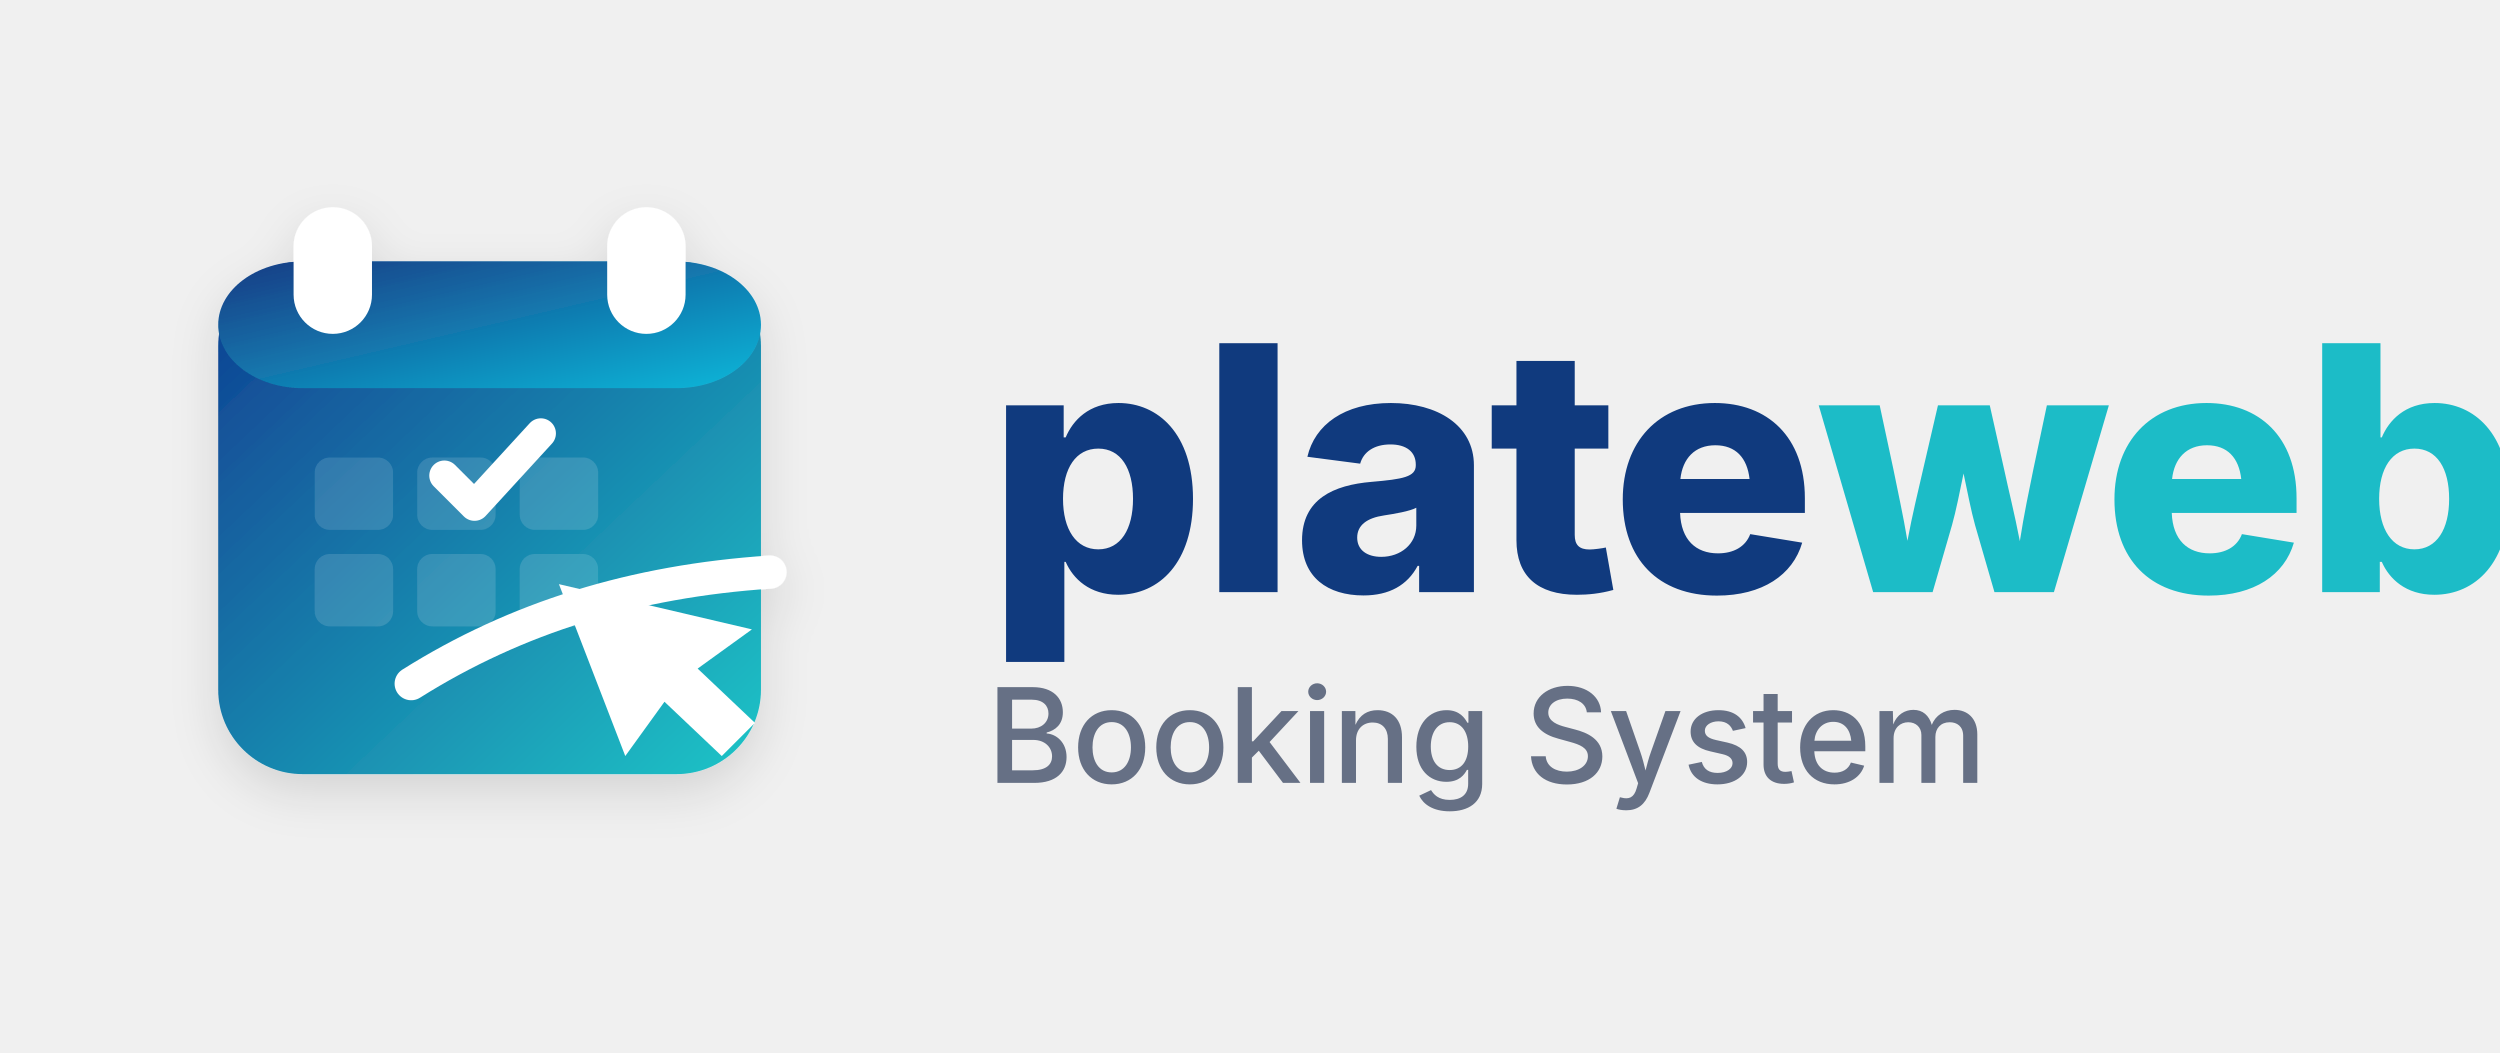
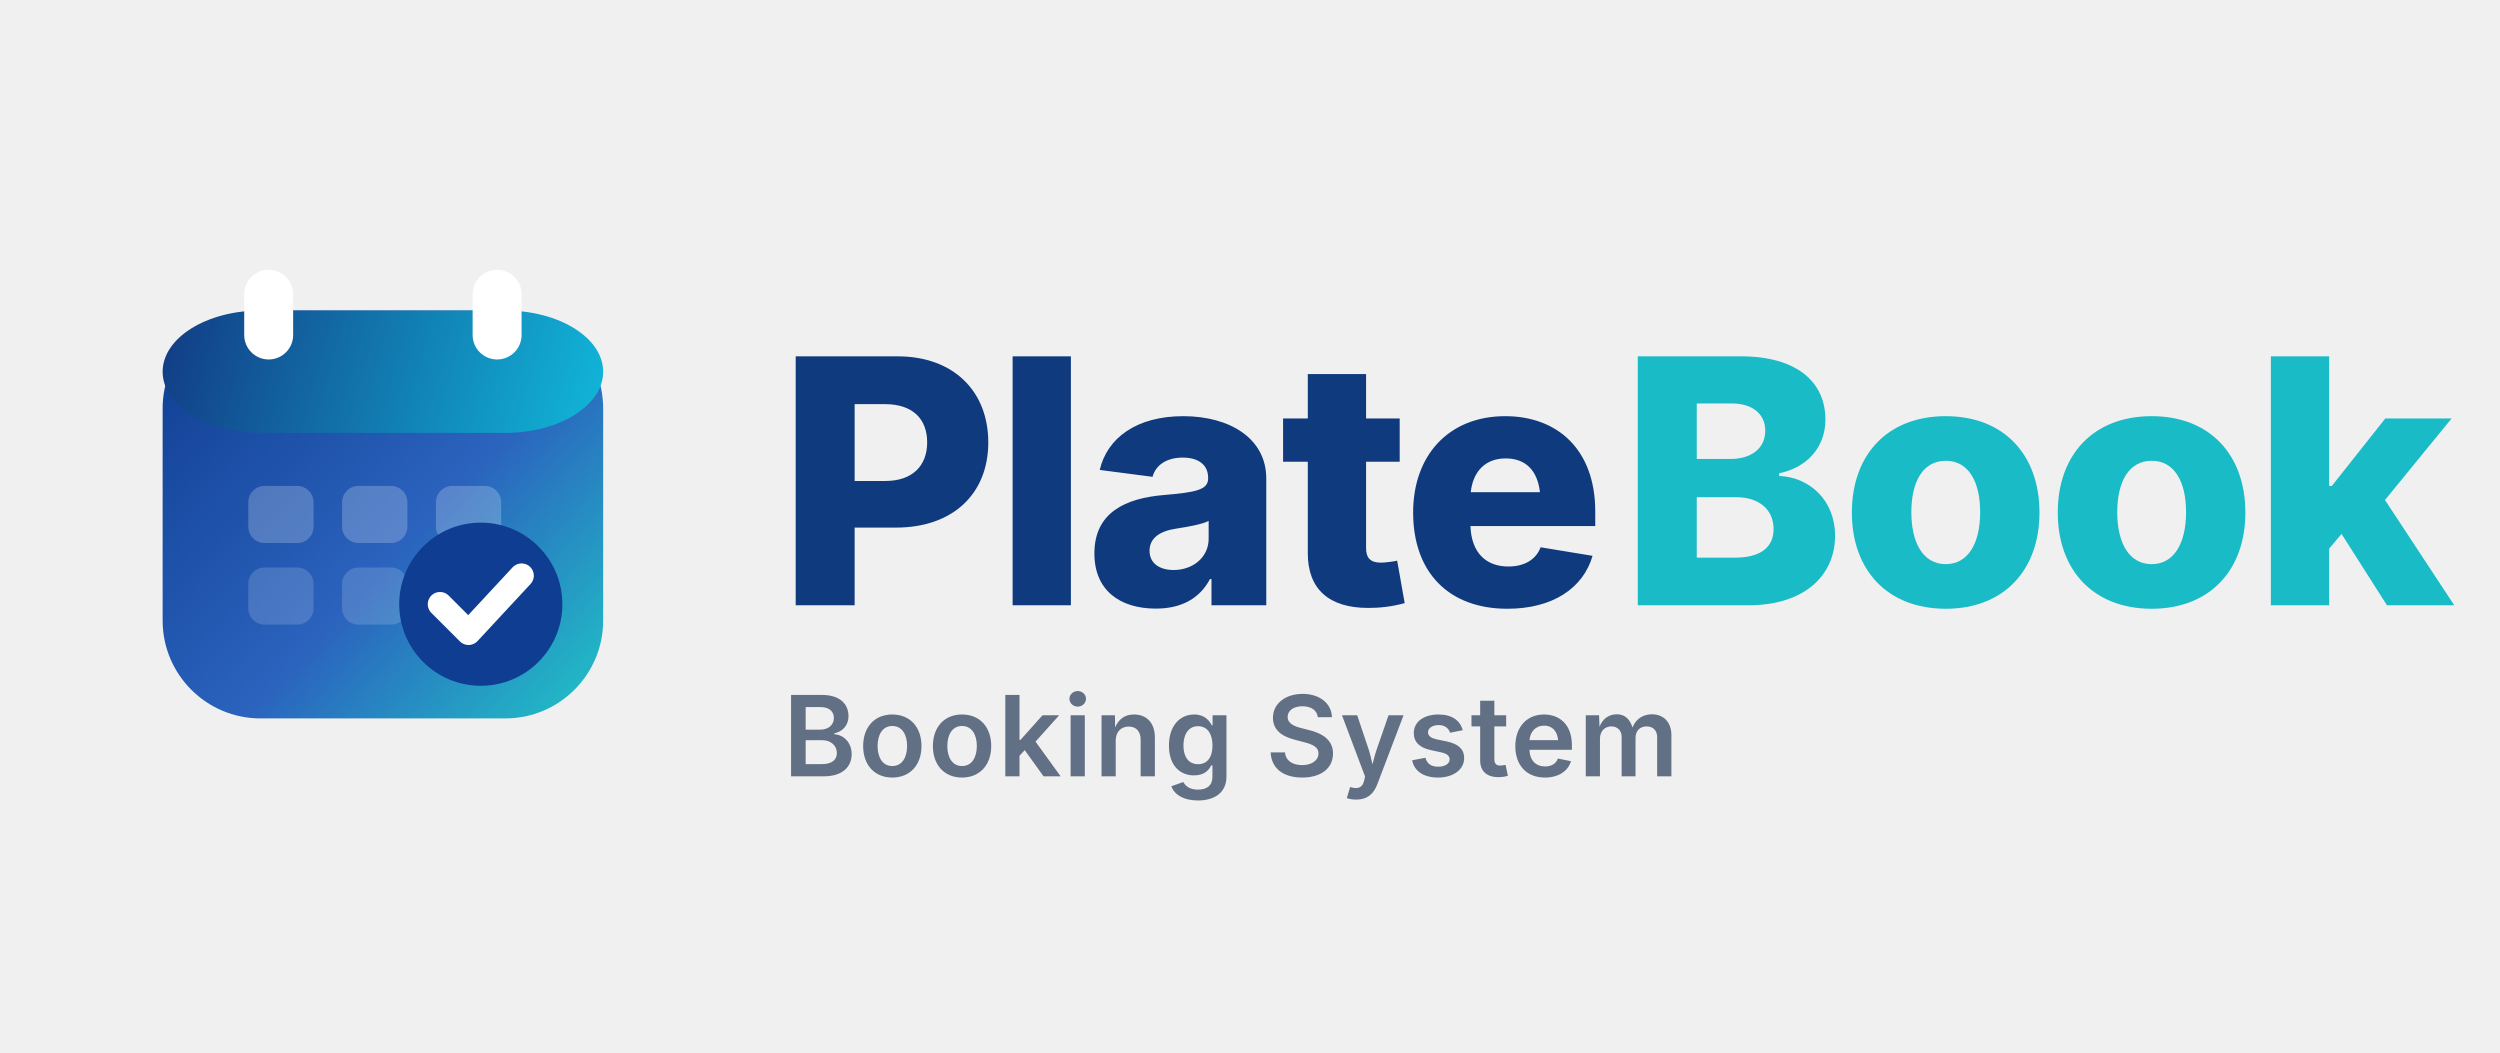
<svg xmlns="http://www.w3.org/2000/svg" width="760" height="320" viewBox="0 0 760 320" fill="none">
  <defs>
-     <linearGradient id="gradA" x1="0" y1="0" x2="1" y2="1">
-       <stop offset="0%" stop-color="#0F3D91" />
-       <stop offset="100%" stop-color="#20C5C7" />
+     <linearGradient id="header-g1" x1="6" y1="10" x2="114" y2="110" gradientUnits="userSpaceOnUse">
+       <stop offset="0" stop-color="#0F3D91" />
+       <stop offset="0.56" stop-color="#2B63BE" />
+       <stop offset="1" stop-color="#20C5C7" />
    </linearGradient>
-     <linearGradient id="gradB" x1="0" y1="0" x2="1" y2="1">
-       <stop offset="0%" stop-color="#123B84" />
-       <stop offset="100%" stop-color="#11B7D9" />
+     <linearGradient id="header-g2" x1="6" y1="10" x2="114" y2="40" gradientUnits="userSpaceOnUse">
+       <stop offset="0" stop-color="#123B84" />
+       <stop offset="1" stop-color="#11B7D9" />
    </linearGradient>
-     <filter id="shadow" x="-20%" y="-20%" width="140%" height="140%">
-       <feDropShadow dx="0" dy="6" stdDeviation="8" flood-opacity="0.12" />
-     </filter>
-     <style>
-       .brand { font-family: Inter, Arial, Helvetica, sans-serif; font-weight: 800; letter-spacing: -1.5px; }
-       .tag { font-family: Inter, Arial, Helvetica, sans-serif; font-weight: 500; letter-spacing: -0.4px; }
-       .mono { fill: #103A7E; }
-       .accent { fill: #19BBC6; }
-       .muted { fill: #667085; }
-     </style>
  </defs>
-   <g transform="translate(48,52) scale(0.9166667)" filter="url(#shadow)">
-     <rect x="20" y="30" width="180" height="170" rx="28" fill="url(#gradA)" />
-     <rect x="20" y="30" width="180" height="42" rx="28" fill="url(#gradB)" />
-     <rect x="45" y="12" width="26" height="42" rx="13" fill="#fff" />
-     <rect x="149" y="12" width="26" height="42" rx="13" fill="#fff" />
-     <rect x="52" y="95" width="26" height="24" rx="5" fill="#ffffff22" />
-     <rect x="86" y="95" width="26" height="24" rx="5" fill="#ffffff22" />
-     <rect x="120" y="95" width="26" height="24" rx="5" fill="#ffffff22" />
-     <rect x="52" y="127" width="26" height="24" rx="5" fill="#ffffff22" />
-     <rect x="86" y="127" width="26" height="24" rx="5" fill="#ffffff22" />
-     <rect x="120" y="127" width="26" height="24" rx="5" fill="#ffffff22" />
-     <path d="M95 101l10 10 22-24" stroke="white" stroke-width="10" stroke-linecap="round" stroke-linejoin="round" />
-     <path d="M84 170c35-22 74-34 119-37" stroke="white" stroke-width="11" stroke-linecap="round" />
-     <path d="M133 137l22 57 13-18 19 18 11-11-19-18 18-13-64-15z" fill="white" />
+   <g transform="translate(42 82) scale(1.24)">
+     <rect x="6" y="10" width="108" height="100" rx="24" fill="url(#header-g1)" />
+     <rect x="6" y="10" width="108" height="30" rx="24" fill="url(#header-g2)" />
+     <rect x="26" y="0" width="12" height="22" rx="6" fill="#FFFFFF" />
+     <rect x="82" y="0" width="12" height="22" rx="6" fill="#FFFFFF" />
+     <rect x="27" y="53" width="16" height="14" rx="4" fill="#FFFFFF38" />
+     <rect x="50" y="53" width="16" height="14" rx="4" fill="#FFFFFF38" />
+     <rect x="73" y="53" width="16" height="14" rx="4" fill="#FFFFFF38" />
+     <rect x="27" y="73" width="16" height="14" rx="4" fill="#FFFFFF28" />
+     <rect x="50" y="73" width="16" height="14" rx="4" fill="#FFFFFF28" />
+     <rect x="73" y="73" width="16" height="14" rx="4" fill="#FFFFFF28" />
+     <circle cx="84" cy="82" r="20" fill="#0F3D91" />
+     <path d="M74 82L81 89L94 75" stroke="#FFFFFF" stroke-width="6" stroke-linecap="round" stroke-linejoin="round" />
  </g>
-   <text x="300" y="180" class="brand" font-size="104" fill="#103A7E">plate<tspan fill="#1CBCC7">web</tspan>
-   </text>
-   <text x="300" y="238" class="tag muted" font-size="40">Booking System</text>
+   <text x="236" y="184" fill="#103A7E" font-family="Inter, Avenir Next, Segoe UI, Arial, sans-serif" font-size="104" font-weight="800" letter-spacing="-1.8">Plate</text>
+   <text x="492" y="184" fill="#18BBC6" font-family="Inter, Avenir Next, Segoe UI, Arial, sans-serif" font-size="104" font-weight="800" letter-spacing="-1.8">Book</text>
+   <text x="238" y="236" fill="#627085" font-family="Inter, Avenir Next, Segoe UI, Arial, sans-serif" font-size="34" font-weight="600" letter-spacing="0.5">Booking System</text>
</svg>
